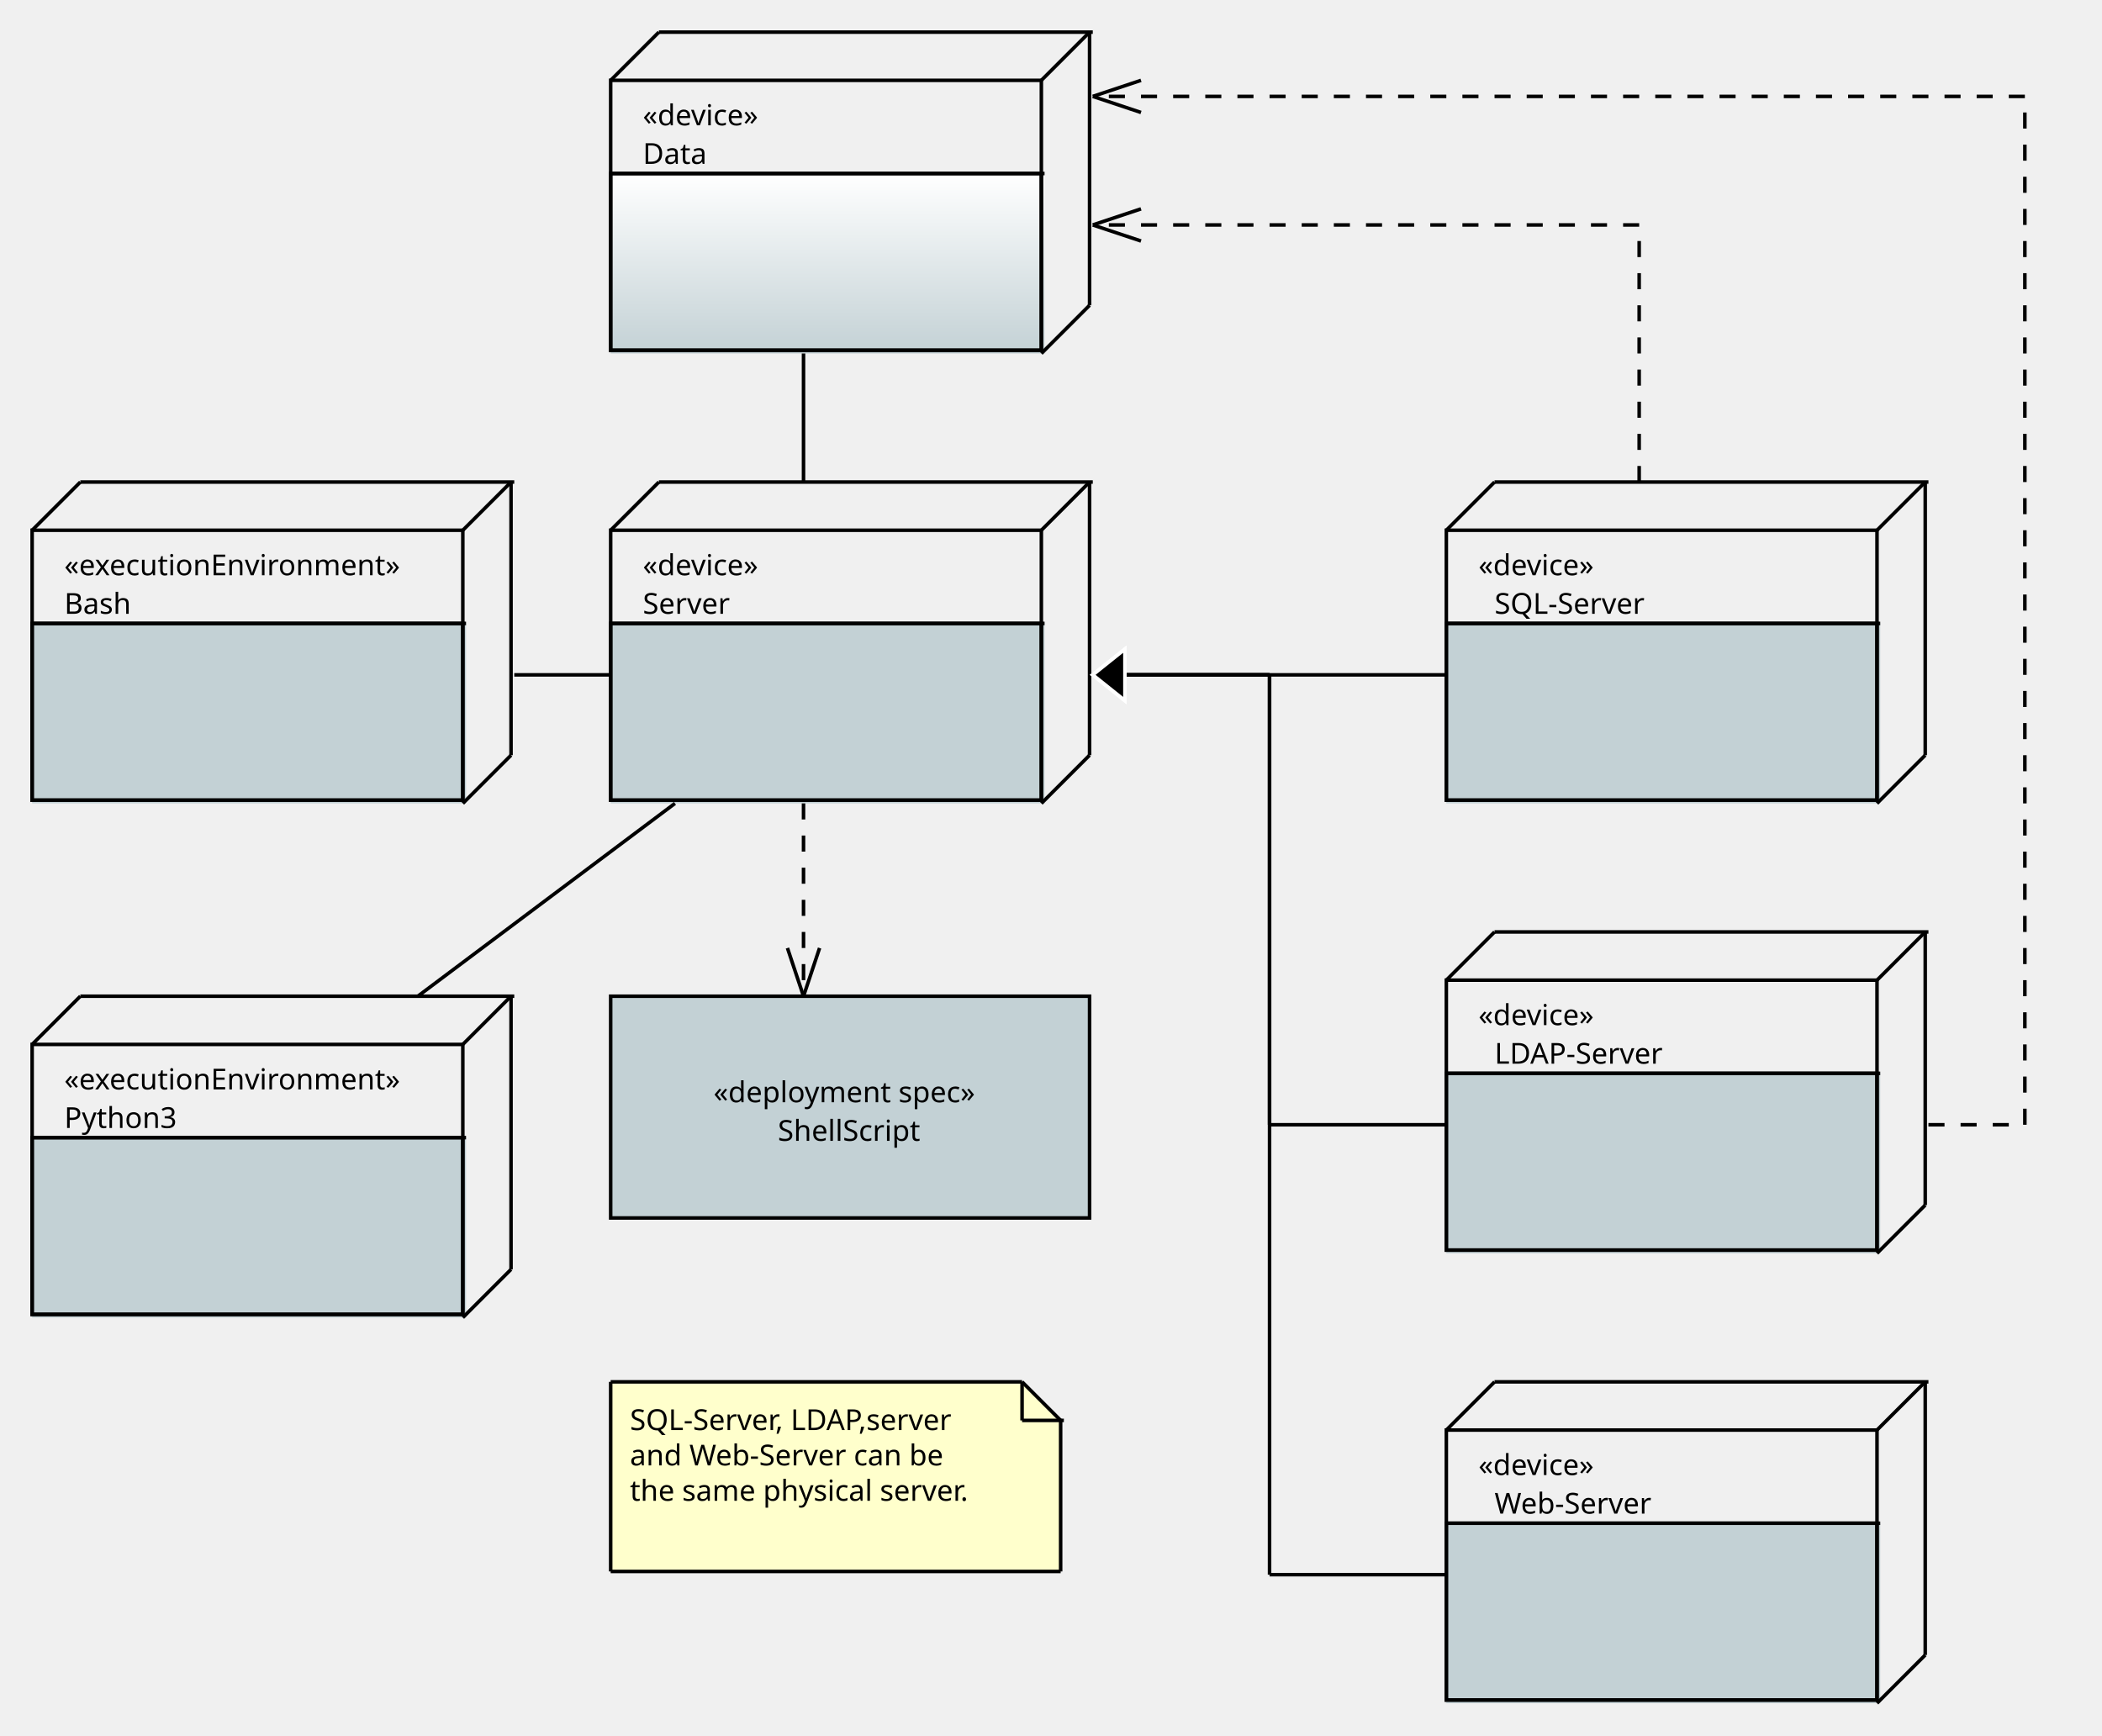
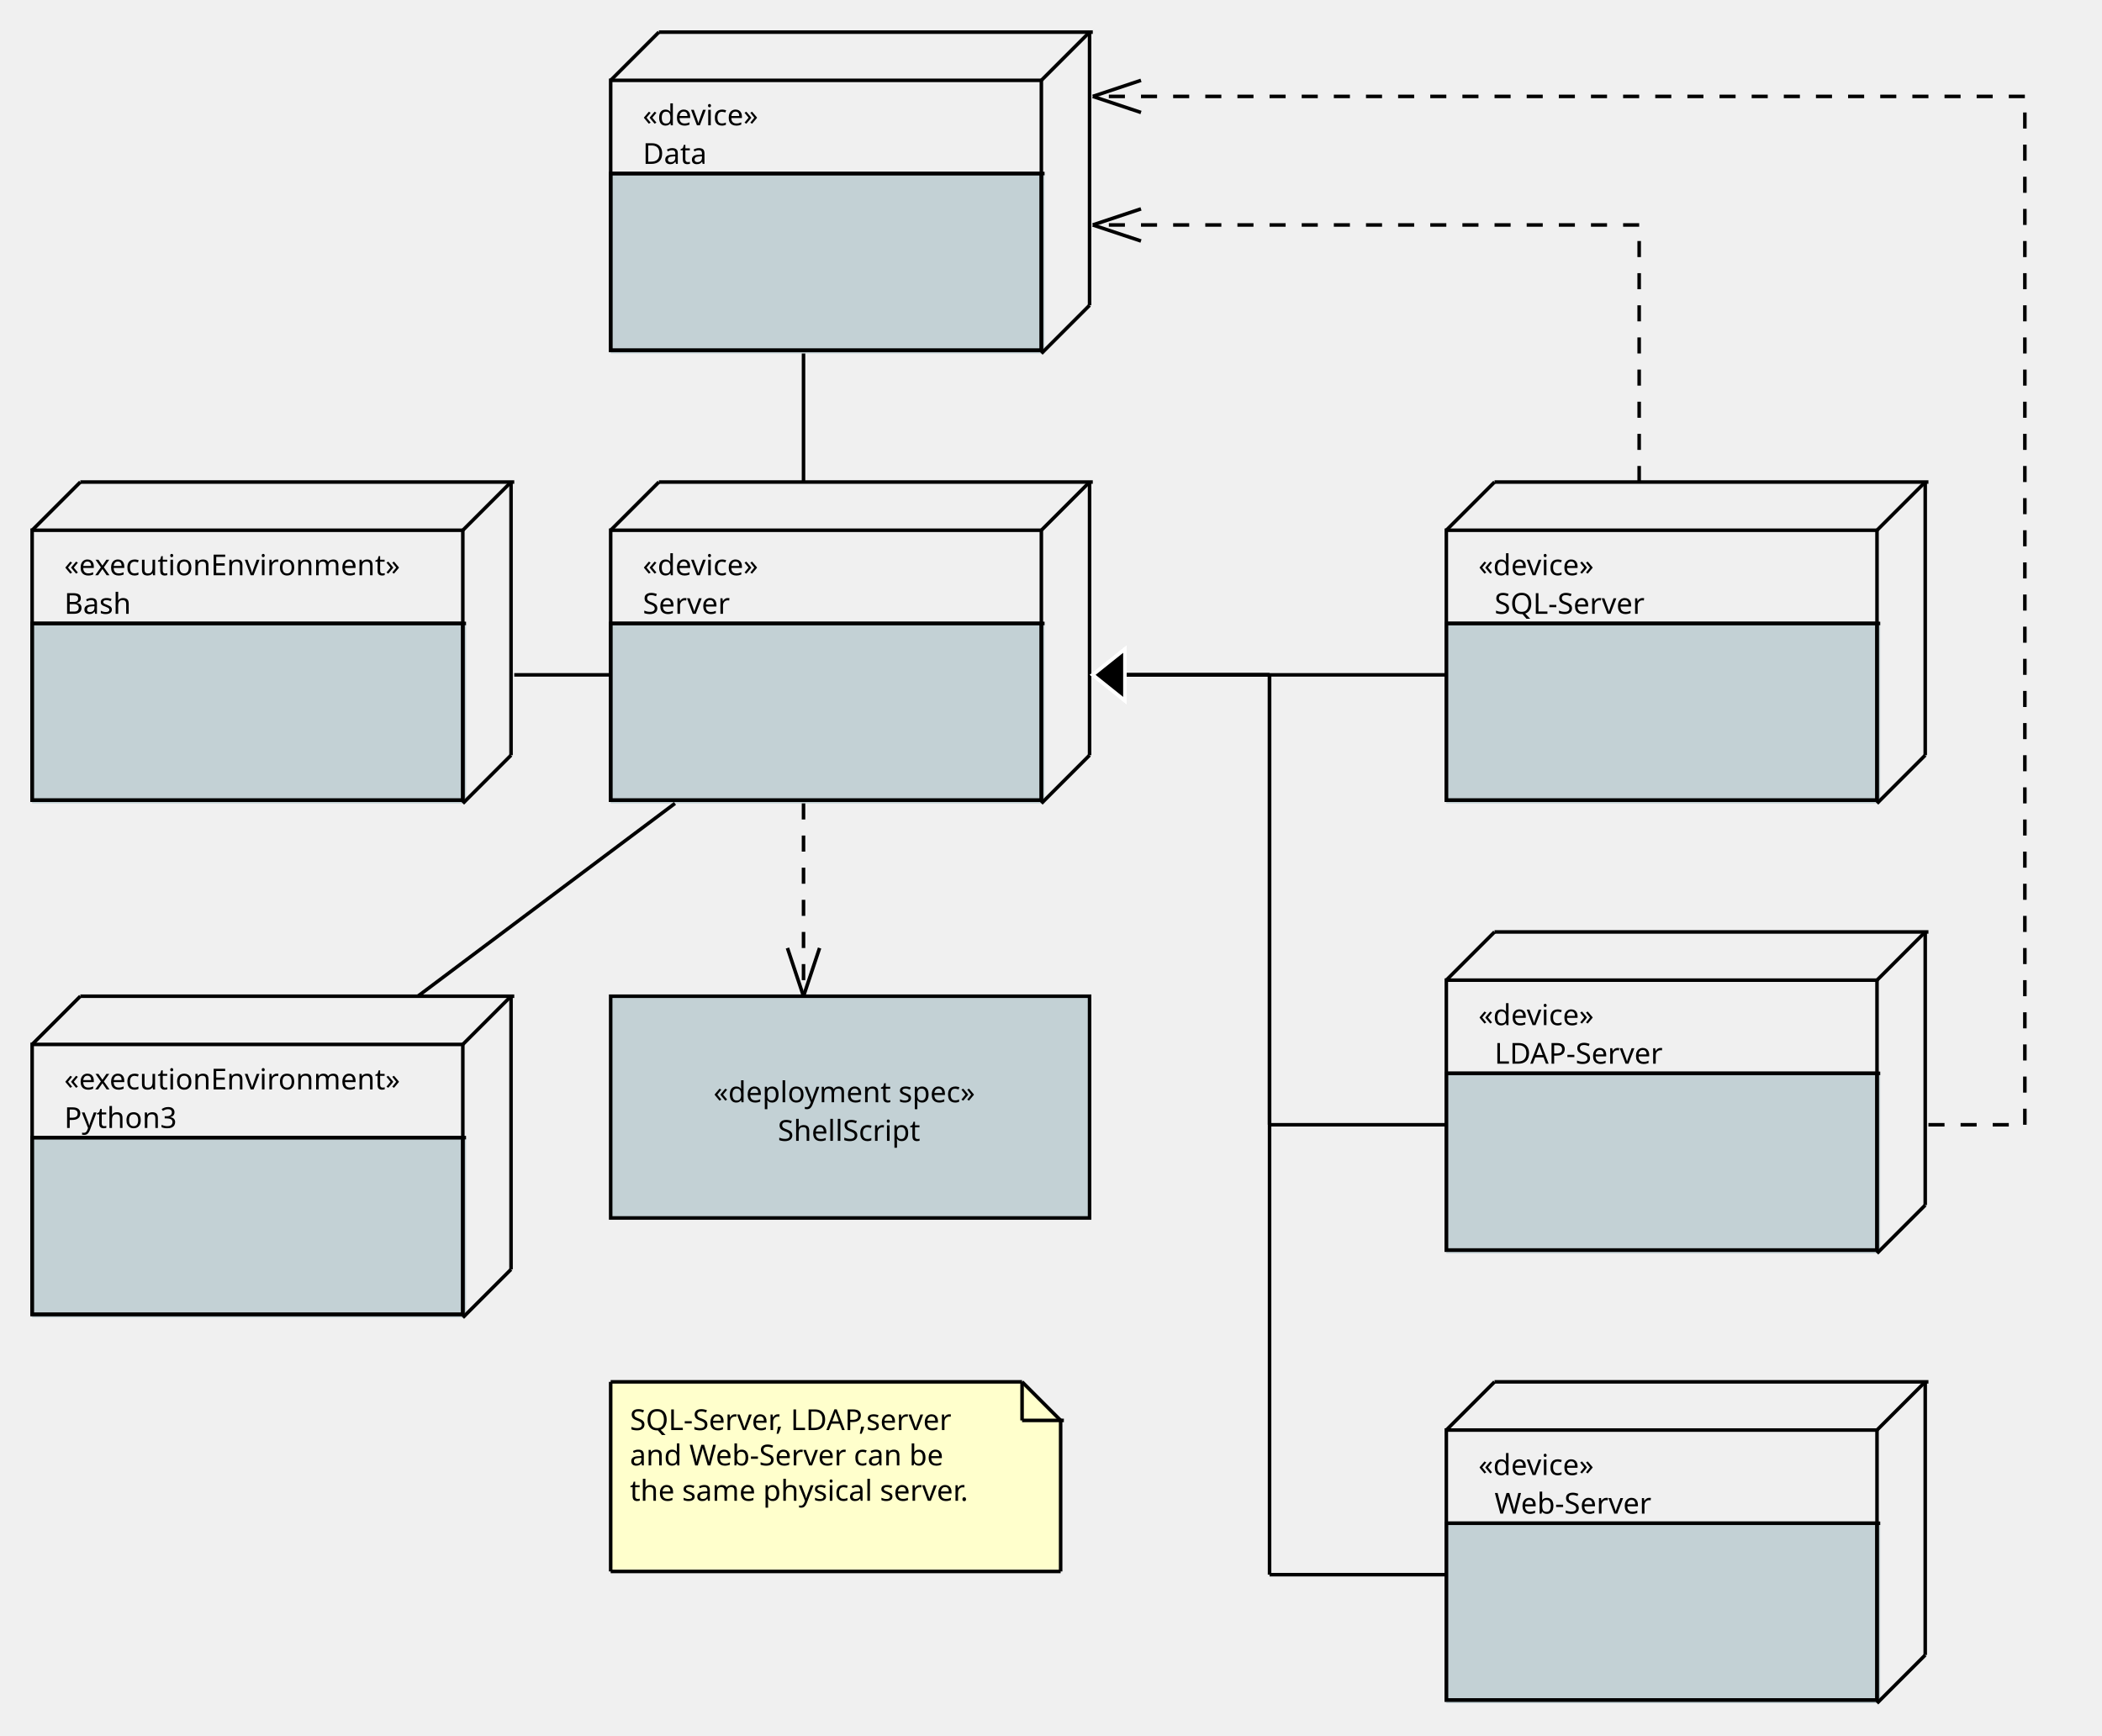
<svg xmlns="http://www.w3.org/2000/svg" xmlns:xlink="http://www.w3.org/1999/xlink" stroke-dasharray="none" shape-rendering="auto" font-family="'Dialog'" width="654" text-rendering="auto" fill-opacity="1" contentScriptType="text/ecmascript" color-interpolation="auto" color-rendering="auto" preserveAspectRatio="xMidYMid meet" font-size="12px" viewBox="0 0 654 540" fill="black" stroke="black" image-rendering="auto" stroke-miterlimit="10" zoomAndPan="magnify" version="1.0" stroke-linecap="square" stroke-linejoin="miter" contentStyleType="text/css" font-style="normal" height="540" stroke-width="1" stroke-dashoffset="0" font-weight="normal" stroke-opacity="1">
  <defs id="genericDefs" />
  <g>
    <defs id="defs1">
      <linearGradient x1="190" x2="190" y1="310" gradientUnits="userSpaceOnUse" y2="380" xlink:type="simple" xlink:actuate="onLoad" id="linearGradient1" xlink:show="other" spreadMethod="pad">
        <stop stop-opacity="1" stop-color="rgb(195,209,213)" offset="0%" />
-         <stop stop-opacity="1" stop-color="rgb(195,209,213)" offset="100%" />
-       </linearGradient>
-       <linearGradient x1="190" x2="190" y1="54" gradientUnits="userSpaceOnUse" y2="110" xlink:type="simple" xlink:actuate="onLoad" id="linearGradient2" xlink:show="other" spreadMethod="pad">
-         <stop stop-opacity="1" stop-color="white" offset="0%" />
        <stop stop-opacity="1" stop-color="rgb(195,209,213)" offset="100%" />
      </linearGradient>
      <clipPath clipPathUnits="userSpaceOnUse" id="clipPath1">
        <path d="M189 149 L341 149 L341 251 L189 251 L189 149 Z" />
      </clipPath>
      <clipPath clipPathUnits="userSpaceOnUse" id="clipPath2">
        <path d="M199 169 L243 169 L243 182 L199 182 L199 169 Z" />
      </clipPath>
      <clipPath clipPathUnits="userSpaceOnUse" id="clipPath3">
        <path d="M199 181 L230 181 L230 194 L199 194 L199 181 Z" />
      </clipPath>
      <clipPath clipPathUnits="userSpaceOnUse" id="clipPath4">
        <path d="M189 193 L326 193 L326 251 L189 251 L189 193 Z" />
      </clipPath>
      <clipPath clipPathUnits="userSpaceOnUse" id="clipPath5">
        <path d="M190 310 L190 379 L339 379 L339 310 Z" />
      </clipPath>
      <clipPath clipPathUnits="userSpaceOnUse" id="clipPath6">
        <path d="M221 333 L311 333 L311 346 L221 346 L221 333 Z" />
      </clipPath>
      <clipPath clipPathUnits="userSpaceOnUse" id="clipPath7">
        <path d="M241 345 L291 345 L291 358 L241 358 L241 345 Z" />
      </clipPath>
      <clipPath clipPathUnits="userSpaceOnUse" id="clipPath8">
        <path d="M189 309 L341 309 L341 381 L189 381 L189 309 Z" />
      </clipPath>
      <clipPath clipPathUnits="userSpaceOnUse" id="clipPath9">
        <path d="M9 149 L161 149 L161 251 L9 251 L9 149 Z" />
      </clipPath>
      <clipPath clipPathUnits="userSpaceOnUse" id="clipPath10">
        <path d="M19 169 L131 169 L131 182 L19 182 L19 169 Z" />
      </clipPath>
      <clipPath clipPathUnits="userSpaceOnUse" id="clipPath11">
        <path d="M19 181 L43 181 L43 194 L19 194 L19 181 Z" />
      </clipPath>
      <clipPath clipPathUnits="userSpaceOnUse" id="clipPath12">
        <path d="M9 193 L146 193 L146 251 L9 251 L9 193 Z" />
      </clipPath>
      <clipPath clipPathUnits="userSpaceOnUse" id="clipPath13">
        <path d="M9 309 L161 309 L161 411 L9 411 L9 309 Z" />
      </clipPath>
      <clipPath clipPathUnits="userSpaceOnUse" id="clipPath14">
        <path d="M19 329 L131 329 L131 342 L19 342 L19 329 Z" />
      </clipPath>
      <clipPath clipPathUnits="userSpaceOnUse" id="clipPath15">
        <path d="M19 341 L58 341 L58 354 L19 354 L19 341 Z" />
      </clipPath>
      <clipPath clipPathUnits="userSpaceOnUse" id="clipPath16">
        <path d="M9 353 L146 353 L146 411 L9 411 L9 353 Z" />
      </clipPath>
      <clipPath clipPathUnits="userSpaceOnUse" id="clipPath17">
        <path d="M449 289 L601 289 L601 391 L449 391 L449 289 Z" />
      </clipPath>
      <clipPath clipPathUnits="userSpaceOnUse" id="clipPath18">
        <path d="M459 309 L503 309 L503 322 L459 322 L459 309 Z" />
      </clipPath>
      <clipPath clipPathUnits="userSpaceOnUse" id="clipPath19">
        <path d="M464 321 L523 321 L523 334 L464 334 L464 321 Z" />
      </clipPath>
      <clipPath clipPathUnits="userSpaceOnUse" id="clipPath20">
        <path d="M449 333 L586 333 L586 391 L449 391 L449 333 Z" />
      </clipPath>
      <clipPath clipPathUnits="userSpaceOnUse" id="clipPath21">
        <path d="M449 149 L601 149 L601 251 L449 251 L449 149 Z" />
      </clipPath>
      <clipPath clipPathUnits="userSpaceOnUse" id="clipPath22">
        <path d="M459 169 L503 169 L503 182 L459 182 L459 169 Z" />
      </clipPath>
      <clipPath clipPathUnits="userSpaceOnUse" id="clipPath23">
        <path d="M464 181 L517 181 L517 194 L464 194 L464 181 Z" />
      </clipPath>
      <clipPath clipPathUnits="userSpaceOnUse" id="clipPath24">
        <path d="M449 193 L586 193 L586 251 L449 251 L449 193 Z" />
      </clipPath>
      <clipPath clipPathUnits="userSpaceOnUse" id="clipPath25">
        <path d="M449 429 L601 429 L601 531 L449 531 L449 429 Z" />
      </clipPath>
      <clipPath clipPathUnits="userSpaceOnUse" id="clipPath26">
        <path d="M459 449 L503 449 L503 462 L459 462 L459 449 Z" />
      </clipPath>
      <clipPath clipPathUnits="userSpaceOnUse" id="clipPath27">
        <path d="M464 461 L519 461 L519 474 L464 474 L464 461 Z" />
      </clipPath>
      <clipPath clipPathUnits="userSpaceOnUse" id="clipPath28">
        <path d="M449 473 L586 473 L586 531 L449 531 L449 473 Z" />
      </clipPath>
      <clipPath clipPathUnits="userSpaceOnUse" id="clipPath29">
        <path d="M189 429 L332 429 L332 491 L189 491 L189 429 Z" />
      </clipPath>
      <clipPath clipPathUnits="userSpaceOnUse" id="clipPath30">
        <path d="M195 435 L309 435 L309 470 L195 470 L195 435 Z" />
      </clipPath>
      <clipPath clipPathUnits="userSpaceOnUse" id="clipPath31">
        <path d="M189 9 L341 9 L341 111 L189 111 L189 9 Z" />
      </clipPath>
      <clipPath clipPathUnits="userSpaceOnUse" id="clipPath32">
        <path d="M199 29 L243 29 L243 42 L199 42 L199 29 Z" />
      </clipPath>
      <clipPath clipPathUnits="userSpaceOnUse" id="clipPath33">
        <path d="M199 41 L222 41 L222 54 L199 54 L199 41 Z" />
      </clipPath>
      <clipPath clipPathUnits="userSpaceOnUse" id="clipPath34">
        <path d="M189 53 L326 53 L326 111 L189 111 L189 53 Z" />
      </clipPath>
      <clipPath clipPathUnits="userSpaceOnUse" id="clipPath35">
        <path d="M-1 -1 L655 -1 L655 541 L-1 541 L-1 -1 Z" />
      </clipPath>
      <clipPath clipPathUnits="userSpaceOnUse" id="clipPath36">
        <path d="M244 294 L257 294 L257 312 L244 312 L244 294 Z" />
      </clipPath>
      <clipPath clipPathUnits="userSpaceOnUse" id="clipPath37">
        <path d="M339 201 L352 201 L352 220 L339 220 L339 201 Z" />
      </clipPath>
      <clipPath clipPathUnits="userSpaceOnUse" id="clipPath38">
        <path d="M339 64 L357 64 L357 77 L339 77 L339 64 Z" />
      </clipPath>
      <clipPath clipPathUnits="userSpaceOnUse" id="clipPath39">
        <path d="M339 24 L357 24 L357 37 L339 37 L339 24 Z" />
      </clipPath>
    </defs>
    <g font-size="11px" fill="rgb(195,209,213)" font-family="'.AppleSystemUIFont'" stroke-linejoin="round" stroke="rgb(195,209,213)" stroke-width="0" stroke-miterlimit="0">
      <rect x="190" width="135" height="56" y="194" clip-path="url(#clipPath1)" stroke="none" />
      <text x="200" font-size="9px" y="179" clip-path="url(#clipPath2)" fill="black" stroke="none" xml:space="preserve">«device»</text>
      <text x="200" font-size="9px" y="191" clip-path="url(#clipPath3)" fill="black" stroke="none" xml:space="preserve">Server</text>
    </g>
    <g font-size="11px" stroke-width="1.1" font-family="'.AppleSystemUIFont'" stroke-linecap="butt">
      <rect fill="none" x="190" width="134" height="55" y="194" clip-path="url(#clipPath4)" />
      <line y2="194" fill="none" x1="190" clip-path="url(#clipPath4)" x2="325" y1="194" />
      <rect fill="none" x="190" width="134" height="84" y="165" clip-path="url(#clipPath1)" />
      <line y2="150" fill="none" x1="190" clip-path="url(#clipPath1)" x2="205" y1="165" />
      <line y2="150" fill="none" x1="324" clip-path="url(#clipPath1)" x2="339" y1="165" />
      <line y2="235" fill="none" x1="324" clip-path="url(#clipPath1)" x2="339" y1="250" />
      <line y2="150" fill="none" x1="205" clip-path="url(#clipPath1)" x2="340" y1="150" />
      <line y2="235" fill="none" x1="339" clip-path="url(#clipPath1)" x2="339" y1="150" />
      <rect x="190" y="310" clip-path="url(#clipPath5)" fill="url(#linearGradient1)" width="150" height="70" stroke="none" />
      <text x="222" xml:space="preserve" font-size="9px" y="343" clip-path="url(#clipPath6)" stroke="none">«deployment spec»</text>
      <text x="242" xml:space="preserve" font-size="9px" y="355" clip-path="url(#clipPath7)" stroke="none">ShellScript</text>
      <rect x="190" y="310" clip-path="url(#clipPath8)" fill="none" width="149" rx="0" ry="0" height="69" />
      <rect x="10" y="194" clip-path="url(#clipPath9)" fill="rgb(195,209,213)" width="135" height="56" stroke="none" />
      <text x="20" xml:space="preserve" font-size="9px" y="179" clip-path="url(#clipPath10)" stroke="none">«executionEnvironment»</text>
      <text x="20" xml:space="preserve" font-size="9px" y="191" clip-path="url(#clipPath11)" stroke="none">Bash</text>
      <rect fill="none" x="10" width="134" height="55" y="194" clip-path="url(#clipPath12)" />
      <line y2="194" fill="none" x1="10" clip-path="url(#clipPath12)" x2="145" y1="194" />
      <rect fill="none" x="10" width="134" height="84" y="165" clip-path="url(#clipPath9)" />
      <line y2="150" fill="none" x1="10" clip-path="url(#clipPath9)" x2="25" y1="165" />
      <line y2="150" fill="none" x1="144" clip-path="url(#clipPath9)" x2="159" y1="165" />
      <line y2="235" fill="none" x1="144" clip-path="url(#clipPath9)" x2="159" y1="250" />
      <line y2="150" fill="none" x1="25" clip-path="url(#clipPath9)" x2="160" y1="150" />
      <line y2="235" fill="none" x1="159" clip-path="url(#clipPath9)" x2="159" y1="150" />
      <rect x="10" y="354" clip-path="url(#clipPath13)" fill="rgb(195,209,213)" width="135" height="56" stroke="none" />
      <text x="20" xml:space="preserve" font-size="9px" y="339" clip-path="url(#clipPath14)" stroke="none">«executionEnvironment»</text>
      <text x="20" xml:space="preserve" font-size="9px" y="351" clip-path="url(#clipPath15)" stroke="none">Python3</text>
      <rect fill="none" x="10" width="134" height="55" y="354" clip-path="url(#clipPath16)" />
      <line y2="354" fill="none" x1="10" clip-path="url(#clipPath16)" x2="145" y1="354" />
      <rect fill="none" x="10" width="134" height="84" y="325" clip-path="url(#clipPath13)" />
      <line y2="310" fill="none" x1="10" clip-path="url(#clipPath13)" x2="25" y1="325" />
      <line y2="310" fill="none" x1="144" clip-path="url(#clipPath13)" x2="159" y1="325" />
      <line y2="395" fill="none" x1="144" clip-path="url(#clipPath13)" x2="159" y1="410" />
      <line y2="310" fill="none" x1="25" clip-path="url(#clipPath13)" x2="160" y1="310" />
      <line y2="395" fill="none" x1="159" clip-path="url(#clipPath13)" x2="159" y1="310" />
      <rect x="450" y="334" clip-path="url(#clipPath17)" fill="rgb(195,209,213)" width="135" height="56" stroke="none" />
      <text x="460" xml:space="preserve" font-size="9px" y="319" clip-path="url(#clipPath18)" stroke="none">«device»</text>
      <text x="465" xml:space="preserve" font-size="9px" y="331" clip-path="url(#clipPath19)" stroke="none">LDAP-Server</text>
      <rect fill="none" x="450" width="134" height="55" y="334" clip-path="url(#clipPath20)" />
      <line y2="334" fill="none" x1="450" clip-path="url(#clipPath20)" x2="585" y1="334" />
      <rect fill="none" x="450" width="134" height="84" y="305" clip-path="url(#clipPath17)" />
      <line y2="290" fill="none" x1="450" clip-path="url(#clipPath17)" x2="465" y1="305" />
      <line y2="290" fill="none" x1="584" clip-path="url(#clipPath17)" x2="599" y1="305" />
      <line y2="375" fill="none" x1="584" clip-path="url(#clipPath17)" x2="599" y1="390" />
      <line y2="290" fill="none" x1="465" clip-path="url(#clipPath17)" x2="600" y1="290" />
      <line y2="375" fill="none" x1="599" clip-path="url(#clipPath17)" x2="599" y1="290" />
      <rect x="450" y="194" clip-path="url(#clipPath21)" fill="rgb(195,209,213)" width="135" height="56" stroke="none" />
      <text x="460" xml:space="preserve" font-size="9px" y="179" clip-path="url(#clipPath22)" stroke="none">«device»</text>
      <text x="465" xml:space="preserve" font-size="9px" y="191" clip-path="url(#clipPath23)" stroke="none">SQL-Server</text>
      <rect fill="none" x="450" width="134" height="55" y="194" clip-path="url(#clipPath24)" />
      <line y2="194" fill="none" x1="450" clip-path="url(#clipPath24)" x2="585" y1="194" />
      <rect fill="none" x="450" width="134" height="84" y="165" clip-path="url(#clipPath21)" />
      <line y2="150" fill="none" x1="450" clip-path="url(#clipPath21)" x2="465" y1="165" />
      <line y2="150" fill="none" x1="584" clip-path="url(#clipPath21)" x2="599" y1="165" />
      <line y2="235" fill="none" x1="584" clip-path="url(#clipPath21)" x2="599" y1="250" />
      <line y2="150" fill="none" x1="465" clip-path="url(#clipPath21)" x2="600" y1="150" />
      <line y2="235" fill="none" x1="599" clip-path="url(#clipPath21)" x2="599" y1="150" />
      <rect x="450" y="474" clip-path="url(#clipPath25)" fill="rgb(195,209,213)" width="135" height="56" stroke="none" />
      <text x="460" xml:space="preserve" font-size="9px" y="459" clip-path="url(#clipPath26)" stroke="none">«device»</text>
      <text x="465" xml:space="preserve" font-size="9px" y="471" clip-path="url(#clipPath27)" stroke="none">Web-Server</text>
      <rect fill="none" x="450" width="134" height="55" y="474" clip-path="url(#clipPath28)" />
      <line y2="474" fill="none" x1="450" clip-path="url(#clipPath28)" x2="585" y1="474" />
      <rect fill="none" x="450" width="134" height="84" y="445" clip-path="url(#clipPath25)" />
      <line y2="430" fill="none" x1="450" clip-path="url(#clipPath25)" x2="465" y1="445" />
      <line y2="430" fill="none" x1="584" clip-path="url(#clipPath25)" x2="599" y1="445" />
      <line y2="515" fill="none" x1="584" clip-path="url(#clipPath25)" x2="599" y1="530" />
      <line y2="430" fill="none" x1="465" clip-path="url(#clipPath25)" x2="600" y1="430" />
      <line y2="515" fill="none" x1="599" clip-path="url(#clipPath25)" x2="599" y1="430" />
      <path fill="rgb(255,255,204)" d="M190 430 L190 430 L318 430 L330 442 L330 489 L190 489 L190 430 ZM190 430" fill-rule="evenodd" clip-path="url(#clipPath29)" stroke="none" />
      <text x="196" xml:space="preserve" font-size="9px" y="445" clip-path="url(#clipPath30)" stroke="none">SQL-Server, LDAP,server</text>
      <text x="196" xml:space="preserve" font-size="9px" y="456" clip-path="url(#clipPath30)" stroke="none">and Web-Server can be</text>
      <text x="196" xml:space="preserve" font-size="9px" y="467" clip-path="url(#clipPath30)" stroke="none">the same physical server.</text>
      <line y2="430" fill="none" x1="190" clip-path="url(#clipPath29)" x2="318" y1="430" />
      <line y2="442" fill="none" x1="318" clip-path="url(#clipPath29)" x2="330" y1="430" />
      <line y2="489" fill="none" x1="330" clip-path="url(#clipPath29)" x2="330" y1="442" />
      <line y2="489" fill="none" x1="330" clip-path="url(#clipPath29)" x2="190" y1="489" />
      <line y2="430" fill="none" x1="190" clip-path="url(#clipPath29)" x2="190" y1="489" />
      <line y2="430" fill="none" x1="190" clip-path="url(#clipPath29)" x2="190" y1="430" />
      <line y2="442" fill="none" x1="318" clip-path="url(#clipPath29)" x2="318" y1="430" />
      <line y2="442" fill="none" x1="318" clip-path="url(#clipPath29)" x2="331" y1="442" />
-       <rect x="190" y="54" clip-path="url(#clipPath31)" fill="url(#linearGradient2)" width="135" height="56" stroke="none" />
+       <rect x="190" y="54" clip-path="url(#clipPath31)" fill="rgb(195,209,213)" width="135" height="56" stroke="none" />
      <text x="200" xml:space="preserve" font-size="9px" y="39" clip-path="url(#clipPath32)" stroke="none">«device»</text>
      <text x="200" xml:space="preserve" font-size="9px" y="51" clip-path="url(#clipPath33)" stroke="none">Data</text>
      <rect fill="none" x="190" width="134" height="55" y="54" clip-path="url(#clipPath34)" />
      <line y2="54" fill="none" x1="190" clip-path="url(#clipPath34)" x2="325" y1="54" />
      <rect fill="none" x="190" width="134" height="84" y="25" clip-path="url(#clipPath31)" />
      <line y2="10" fill="none" x1="190" clip-path="url(#clipPath31)" x2="205" y1="25" />
      <line y2="10" fill="none" x1="324" clip-path="url(#clipPath31)" x2="339" y1="25" />
      <line y2="95" fill="none" x1="324" clip-path="url(#clipPath31)" x2="339" y1="110" />
      <line y2="10" fill="none" x1="205" clip-path="url(#clipPath31)" x2="340" y1="10" />
      <line y2="95" fill="none" x1="339" clip-path="url(#clipPath31)" x2="339" y1="10" />
      <line clip-path="url(#clipPath35)" fill="none" text-rendering="optimizeLegibility" x1="250" x2="250" y1="250" y2="310" stroke-dasharray="5,5,5,5,5,5,5,5,5,5" />
      <line clip-path="url(#clipPath36)" fill="none" text-rendering="optimizeLegibility" x1="245" x2="250" y1="295" y2="310" />
      <line clip-path="url(#clipPath36)" fill="none" text-rendering="optimizeLegibility" x1="250" x2="255" y1="310" y2="295" />
      <line clip-path="url(#clipPath35)" fill="none" text-rendering="optimizeLegibility" x1="160" x2="190" y1="210" y2="210" />
      <line clip-path="url(#clipPath35)" fill="none" text-rendering="optimizeLegibility" x1="210" x2="130" y1="250" y2="310" />
      <line clip-path="url(#clipPath35)" fill="none" text-rendering="optimizeLegibility" x1="450" x2="340" y1="210" y2="210" />
      <polygon text-rendering="optimizeLegibility" clip-path="url(#clipPath37)" points=" 340 210 350 202 350 218" stroke="none" />
    </g>
    <g stroke-linecap="butt" font-size="9px" fill="white" text-rendering="optimizeLegibility" font-family="'.AppleSystemUIFont'" stroke="white" stroke-width="1.1">
      <polygon fill="none" points=" 340 210 350 202 350 218" clip-path="url(#clipPath37)" />
      <line clip-path="url(#clipPath35)" fill="none" x1="450" x2="395" y1="350" y2="350" stroke="black" />
      <line clip-path="url(#clipPath35)" fill="none" x1="395" x2="395" y1="350" y2="210" stroke="black" />
      <line clip-path="url(#clipPath35)" fill="none" x1="395" x2="340" y1="210" y2="210" stroke="black" />
      <polygon fill="black" clip-path="url(#clipPath37)" points=" 340 210 350 202 350 218" stroke="none" />
      <polygon fill="none" points=" 340 210 350 202 350 218" clip-path="url(#clipPath37)" />
      <line clip-path="url(#clipPath35)" fill="none" x1="450" x2="395" y1="490" y2="490" stroke="black" />
      <line clip-path="url(#clipPath35)" fill="none" x1="395" x2="395" y1="490" y2="210" stroke="black" />
      <line clip-path="url(#clipPath35)" fill="none" x1="395" x2="340" y1="210" y2="210" stroke="black" />
      <polygon fill="black" clip-path="url(#clipPath37)" points=" 340 210 350 202 350 218" stroke="none" />
      <polygon fill="none" points=" 340 210 350 202 350 218" clip-path="url(#clipPath37)" />
      <line clip-path="url(#clipPath35)" fill="none" x1="510" x2="510" y1="150" y2="70" stroke-dasharray="5,5,5,5,5,5,5,5,5,5" stroke="black" />
      <line clip-path="url(#clipPath35)" fill="none" x1="510" x2="340" y1="70" y2="70" stroke-dasharray="5,5,5,5,5,5,5,5,5,5" stroke="black" />
      <line clip-path="url(#clipPath38)" fill="none" x1="355" x2="340" y1="65" y2="70" stroke="black" />
      <line clip-path="url(#clipPath38)" fill="none" x1="340" x2="355" y1="70" y2="75" stroke="black" />
      <line clip-path="url(#clipPath35)" fill="none" x1="250" x2="250" y1="150" y2="110" stroke="black" />
      <line clip-path="url(#clipPath35)" fill="none" x1="600" x2="630" y1="350" y2="350" stroke-dasharray="5,5,5,5,5,5,5,5,5,5" stroke="black" />
      <line clip-path="url(#clipPath35)" fill="none" x1="630" x2="630" y1="350" y2="30" stroke-dasharray="5,5,5,5,5,5,5,5,5,5" stroke="black" />
      <line clip-path="url(#clipPath35)" fill="none" x1="630" x2="340" y1="30" y2="30" stroke-dasharray="5,5,5,5,5,5,5,5,5,5" stroke="black" />
      <line clip-path="url(#clipPath39)" fill="none" x1="355" x2="340" y1="25" y2="30" stroke="black" />
      <line clip-path="url(#clipPath39)" fill="none" x1="340" x2="355" y1="30" y2="35" stroke="black" />
    </g>
  </g>
  <rect x="190" y="150" fill-opacity="0" width="150" id="Server" height="100" stroke-opacity="0" />
  <rect x="190" y="310" fill-opacity="0" width="150" id="ShellScript" height="70" stroke-opacity="0" />
  <rect x="10" y="150" fill-opacity="0" width="150" id="Bash" height="100" stroke-opacity="0" />
  <rect x="10" y="310" fill-opacity="0" width="150" id="Python3" height="100" stroke-opacity="0" />
  <rect x="450" y="290" fill-opacity="0" width="150" id="LDAP-Server" height="100" stroke-opacity="0" />
  <rect x="450" y="150" fill-opacity="0" width="150" id="SQL-Server" height="100" stroke-opacity="0" />
  <rect x="450" y="430" fill-opacity="0" width="150" id="Web-Server" height="100" stroke-opacity="0" />
  <rect x="190" width="141" fill-opacity="0" height="60" y="430" stroke-opacity="0" />
  <rect x="190" y="10" fill-opacity="0" width="150" id="Data" height="100" stroke-opacity="0" />
</svg>
